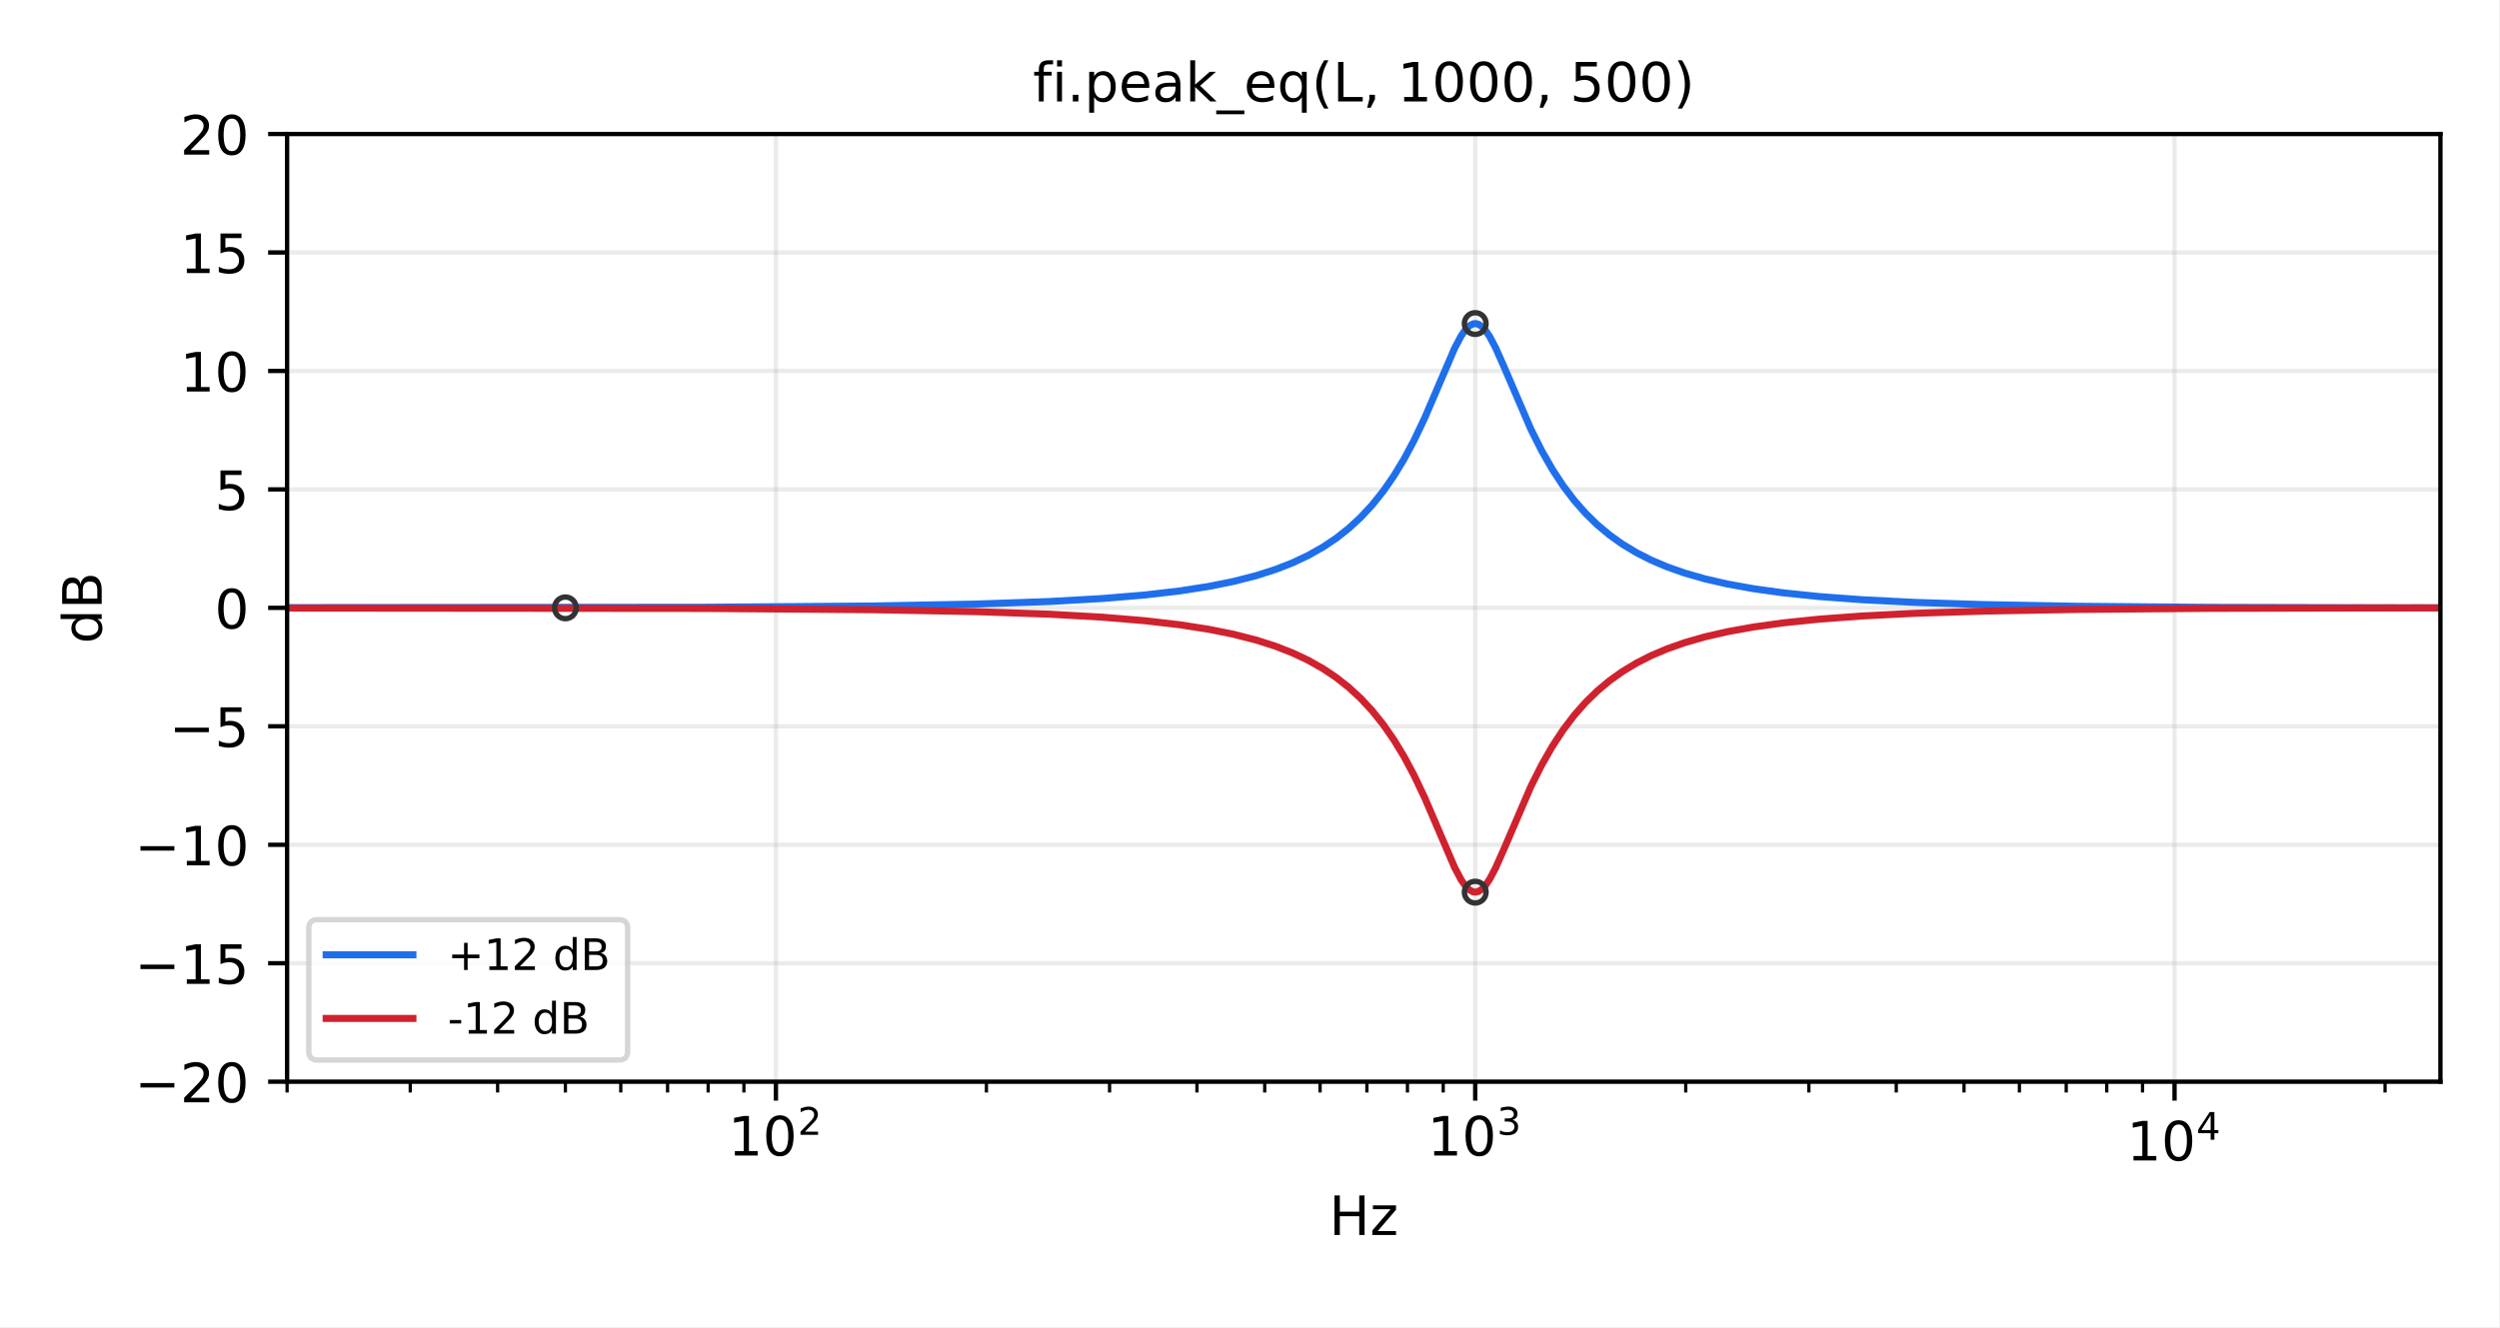
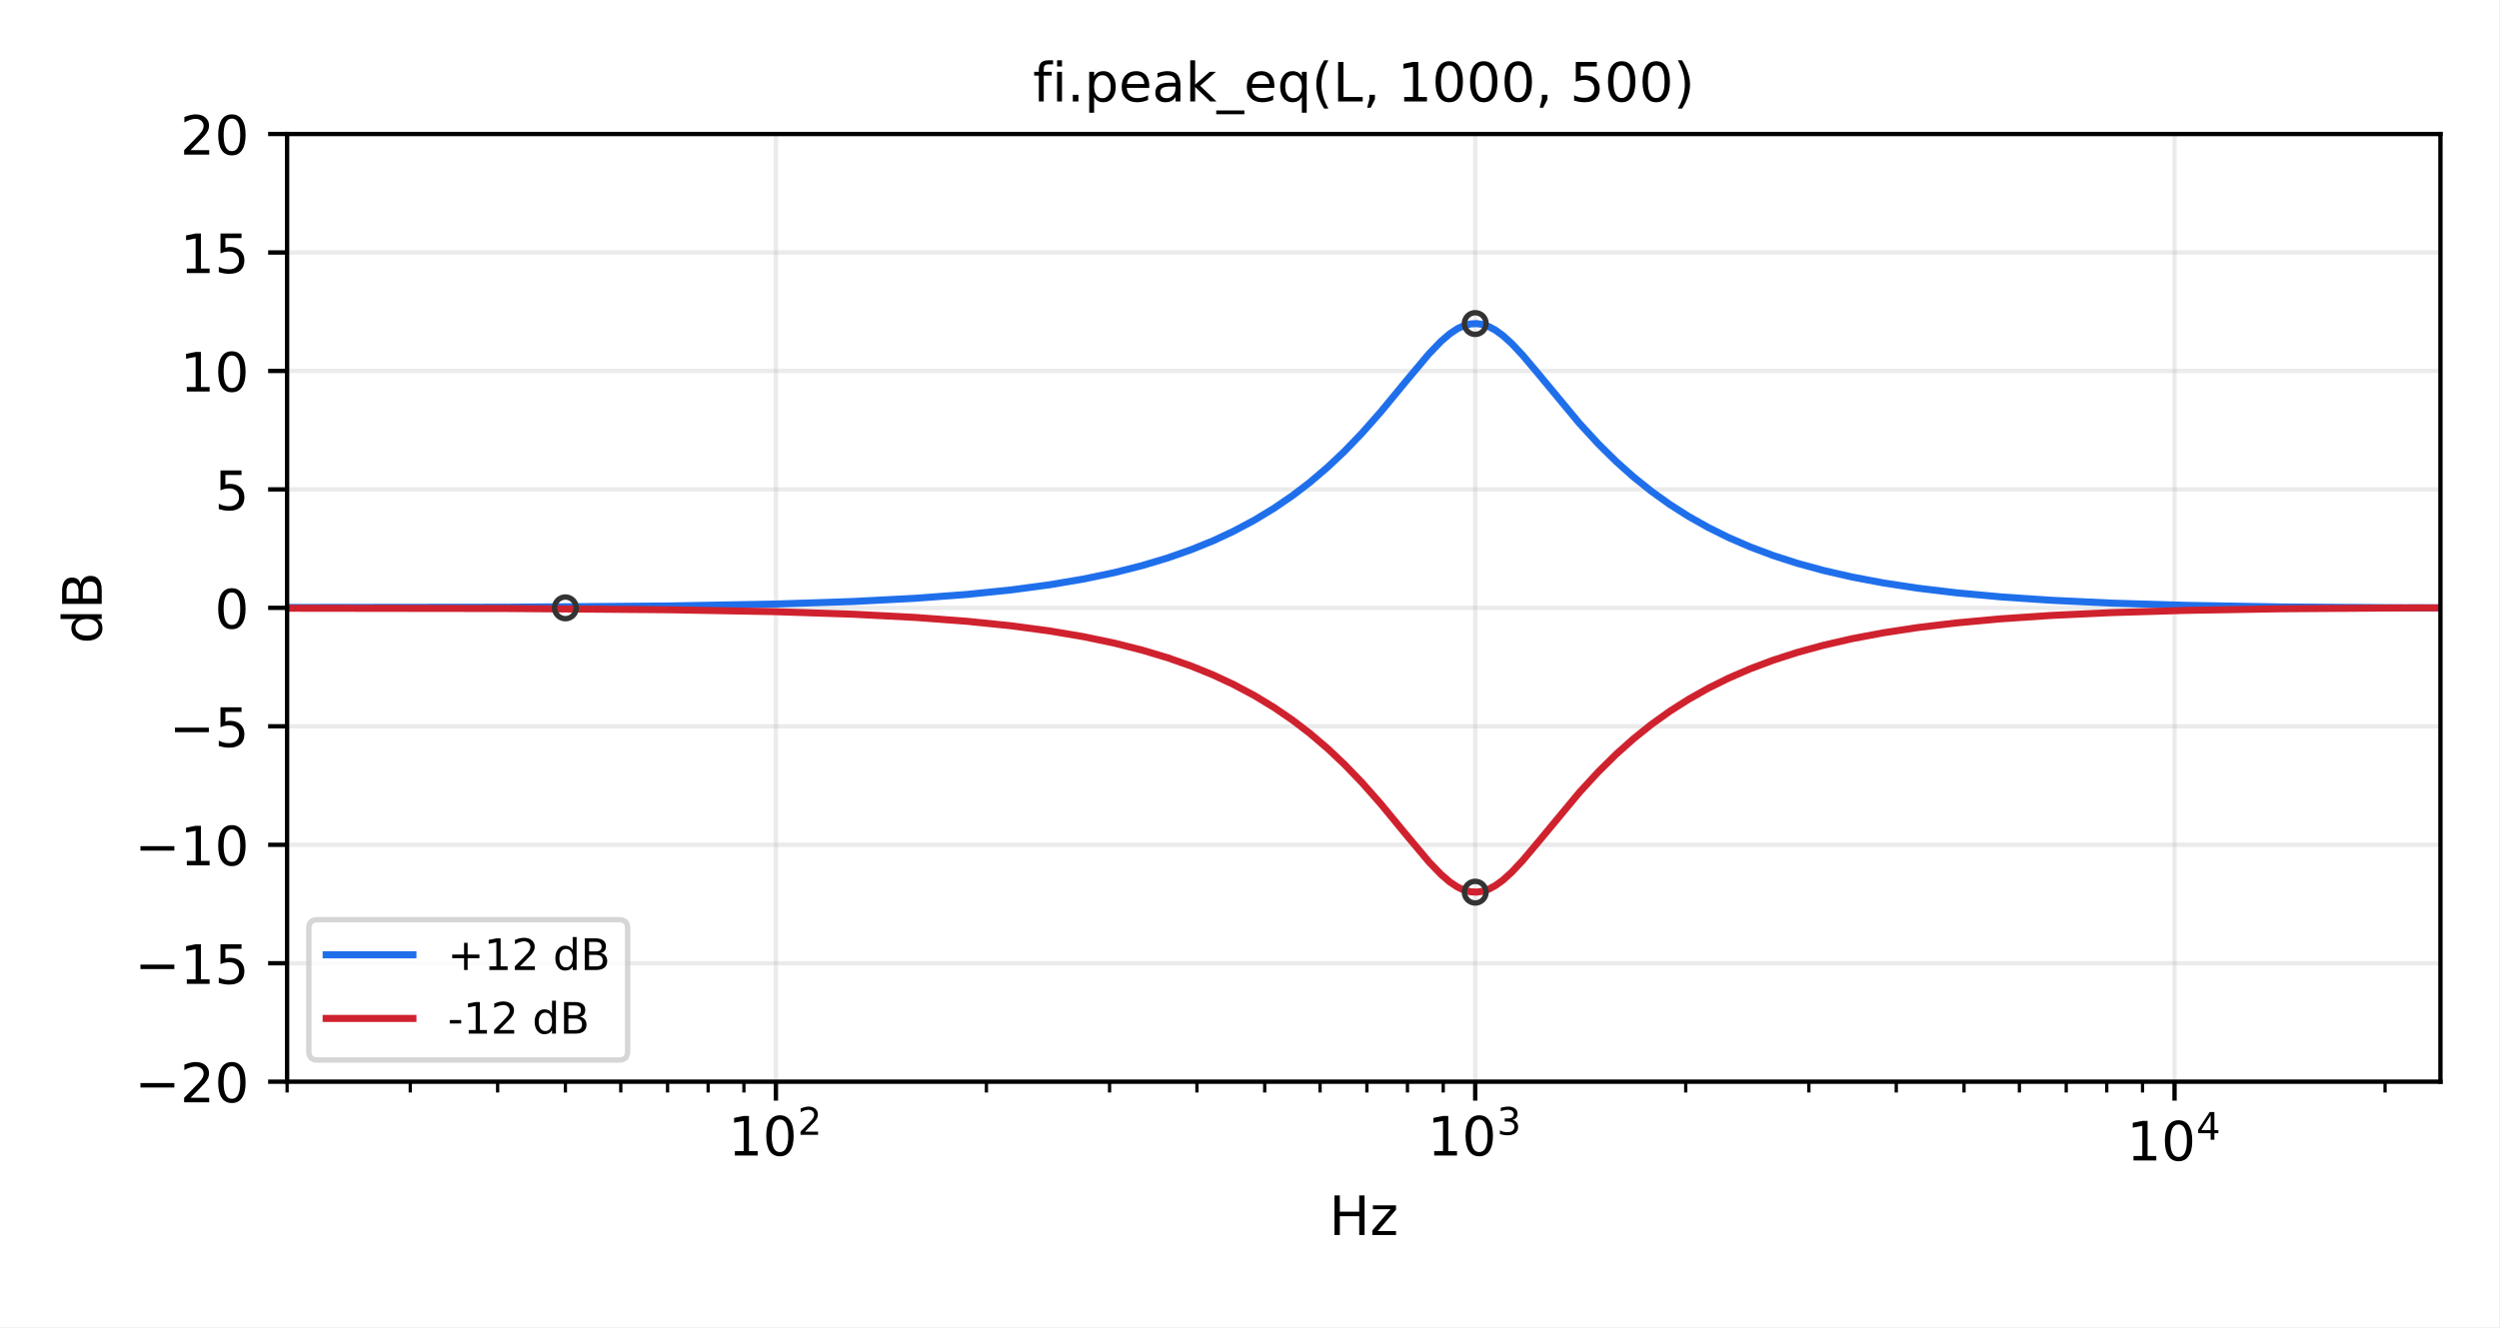
<svg xmlns="http://www.w3.org/2000/svg" xmlns:xlink="http://www.w3.org/1999/xlink" width="460.8pt" height="244.8pt" viewBox="0 0 460.8 244.8" version="1.1">
  <defs>
    <style type="text/css">*{stroke-linejoin: round; stroke-linecap: butt}</style>
  </defs>
  <g id="figure_1">
    <g id="patch_1">
      <path d="M 0 244.8  L 460.8 244.8  L 460.8 0  L 0 0  z " style="fill: #ffffff" />
    </g>
    <g id="axes_1">
      <g id="patch_2">
        <path d="M 52.94 199.528  L 450 199.528  L 450 24.72  L 52.94 24.72  z " style="fill: #ffffff" />
      </g>
      <g id="matplotlib.axis_1">
        <g id="xtick_1">
          <g id="line2d_1">
-             <path d="M 143.072 199.528  L 143.072 24.72  " clip-path="url(#pfdd521b127)" style="fill: none; stroke: #b0b0b0; stroke-opacity: 0.25; stroke-width: 0.8; stroke-linecap: square" />
+             <path d="M 143.072 199.528  L 143.072 24.72  " clip-path="url(#p9424a90fc6)" style="fill: none; stroke: #b0b0b0; stroke-opacity: 0.25; stroke-width: 0.8; stroke-linecap: square" />
          </g>
          <g id="line2d_2">
            <defs>
-               <path id="m6b1bea3e74" d="M 0 0  L 0 3.5  " style="stroke: #000000; stroke-width: 0.8" />
+               <path id="mc4ee2413a7" d="M 0 0  L 0 3.5  " style="stroke: #000000; stroke-width: 0.8" />
            </defs>
            <g>
-               <use xlink:href="#m6b1bea3e74" x="143.072" y="199.528" style="stroke: #000000; stroke-width: 0.8" />
+               <use xlink:href="#mc4ee2413a7" x="143.072" y="199.528" style="stroke: #000000; stroke-width: 0.8" />
            </g>
          </g>
          <g id="text_1">
            <g transform="translate(134.2721 214.1264)">
              <text>
                <tspan style="font: 10px 'DejaVu Sans'" x="0 6.362" y="-0.977">10</tspan>
                <tspan style="font: 7px 'DejaVu Sans'" x="12.82" y="-4.805">2</tspan>
              </text>
            </g>
          </g>
        </g>
        <g id="xtick_2">
          <g id="line2d_3">
-             <path d="M 272.022 199.528  L 272.022 24.72  " clip-path="url(#pfdd521b127)" style="fill: none; stroke: #b0b0b0; stroke-opacity: 0.25; stroke-width: 0.8; stroke-linecap: square" />
+             <path d="M 272.022 199.528  L 272.022 24.72  " clip-path="url(#p9424a90fc6)" style="fill: none; stroke: #b0b0b0; stroke-opacity: 0.25; stroke-width: 0.8; stroke-linecap: square" />
          </g>
          <g id="line2d_4">
            <g>
-               <use xlink:href="#m6b1bea3e74" x="272.022" y="199.528" style="stroke: #000000; stroke-width: 0.8" />
+               <use xlink:href="#mc4ee2413a7" x="272.022" y="199.528" style="stroke: #000000; stroke-width: 0.8" />
            </g>
          </g>
          <g id="text_2">
            <g transform="translate(263.2219 214.1264)">
              <text>
                <tspan style="font: 10px 'DejaVu Sans'" x="0 6.362" y="-0.977">10</tspan>
                <tspan style="font: 7px 'DejaVu Sans'" x="12.82" y="-4.805">3</tspan>
              </text>
            </g>
          </g>
        </g>
        <g id="xtick_3">
          <g id="line2d_5">
-             <path d="M 400.972 199.528  L 400.972 24.72  " clip-path="url(#pfdd521b127)" style="fill: none; stroke: #b0b0b0; stroke-opacity: 0.25; stroke-width: 0.8; stroke-linecap: square" />
+             <path d="M 400.972 199.528  L 400.972 24.72  " clip-path="url(#p9424a90fc6)" style="fill: none; stroke: #b0b0b0; stroke-opacity: 0.25; stroke-width: 0.8; stroke-linecap: square" />
          </g>
          <g id="line2d_6">
            <g>
-               <use xlink:href="#m6b1bea3e74" x="400.972" y="199.528" style="stroke: #000000; stroke-width: 0.8" />
+               <use xlink:href="#mc4ee2413a7" x="400.972" y="199.528" style="stroke: #000000; stroke-width: 0.8" />
            </g>
          </g>
          <g id="text_3">
            <g transform="translate(392.1718 214.1264)">
              <text>
                <tspan style="font: 10px 'DejaVu Sans'" x="0 6.362" y="-0.064">10</tspan>
                <tspan style="font: 7px 'DejaVu Sans'" x="12.82" y="-3.892">4</tspan>
              </text>
            </g>
          </g>
        </g>
        <g id="xtick_4">
          <g id="line2d_7">
            <defs>
-               <path id="m8a491975b0" d="M 0 0  L 0 2  " style="stroke: #000000; stroke-width: 0.6" />
+               <path id="m4027869cb9" d="M 0 0  L 0 2  " style="stroke: #000000; stroke-width: 0.6" />
            </defs>
            <g>
-               <use xlink:href="#m8a491975b0" x="52.94" y="199.528" style="stroke: #000000; stroke-width: 0.6" />
+               <use xlink:href="#m4027869cb9" x="52.94" y="199.528" style="stroke: #000000; stroke-width: 0.6" />
            </g>
          </g>
        </g>
        <g id="xtick_5">
          <g id="line2d_8">
            <g>
-               <use xlink:href="#m8a491975b0" x="75.647" y="199.528" style="stroke: #000000; stroke-width: 0.6" />
+               <use xlink:href="#m4027869cb9" x="75.647" y="199.528" style="stroke: #000000; stroke-width: 0.6" />
            </g>
          </g>
        </g>
        <g id="xtick_6">
          <g id="line2d_9">
            <g>
-               <use xlink:href="#m8a491975b0" x="91.758" y="199.528" style="stroke: #000000; stroke-width: 0.6" />
+               <use xlink:href="#m4027869cb9" x="91.758" y="199.528" style="stroke: #000000; stroke-width: 0.6" />
            </g>
          </g>
        </g>
        <g id="xtick_7">
          <g id="line2d_10">
            <g>
-               <use xlink:href="#m8a491975b0" x="104.254" y="199.528" style="stroke: #000000; stroke-width: 0.6" />
+               <use xlink:href="#m4027869cb9" x="104.254" y="199.528" style="stroke: #000000; stroke-width: 0.6" />
            </g>
          </g>
        </g>
        <g id="xtick_8">
          <g id="line2d_11">
            <g>
-               <use xlink:href="#m8a491975b0" x="114.465" y="199.528" style="stroke: #000000; stroke-width: 0.6" />
+               <use xlink:href="#m4027869cb9" x="114.465" y="199.528" style="stroke: #000000; stroke-width: 0.6" />
            </g>
          </g>
        </g>
        <g id="xtick_9">
          <g id="line2d_12">
            <g>
-               <use xlink:href="#m8a491975b0" x="123.097" y="199.528" style="stroke: #000000; stroke-width: 0.6" />
+               <use xlink:href="#m4027869cb9" x="123.097" y="199.528" style="stroke: #000000; stroke-width: 0.6" />
            </g>
          </g>
        </g>
        <g id="xtick_10">
          <g id="line2d_13">
            <g>
-               <use xlink:href="#m8a491975b0" x="130.576" y="199.528" style="stroke: #000000; stroke-width: 0.6" />
+               <use xlink:href="#m4027869cb9" x="130.576" y="199.528" style="stroke: #000000; stroke-width: 0.6" />
            </g>
          </g>
        </g>
        <g id="xtick_11">
          <g id="line2d_14">
            <g>
-               <use xlink:href="#m8a491975b0" x="137.172" y="199.528" style="stroke: #000000; stroke-width: 0.6" />
+               <use xlink:href="#m4027869cb9" x="137.172" y="199.528" style="stroke: #000000; stroke-width: 0.6" />
            </g>
          </g>
        </g>
        <g id="xtick_12">
          <g id="line2d_15">
            <g>
-               <use xlink:href="#m8a491975b0" x="181.89" y="199.528" style="stroke: #000000; stroke-width: 0.6" />
+               <use xlink:href="#m4027869cb9" x="181.89" y="199.528" style="stroke: #000000; stroke-width: 0.6" />
            </g>
          </g>
        </g>
        <g id="xtick_13">
          <g id="line2d_16">
            <g>
-               <use xlink:href="#m8a491975b0" x="204.597" y="199.528" style="stroke: #000000; stroke-width: 0.6" />
+               <use xlink:href="#m4027869cb9" x="204.597" y="199.528" style="stroke: #000000; stroke-width: 0.6" />
            </g>
          </g>
        </g>
        <g id="xtick_14">
          <g id="line2d_17">
            <g>
-               <use xlink:href="#m8a491975b0" x="220.708" y="199.528" style="stroke: #000000; stroke-width: 0.6" />
+               <use xlink:href="#m4027869cb9" x="220.708" y="199.528" style="stroke: #000000; stroke-width: 0.6" />
            </g>
          </g>
        </g>
        <g id="xtick_15">
          <g id="line2d_18">
            <g>
-               <use xlink:href="#m8a491975b0" x="233.204" y="199.528" style="stroke: #000000; stroke-width: 0.6" />
+               <use xlink:href="#m4027869cb9" x="233.204" y="199.528" style="stroke: #000000; stroke-width: 0.6" />
            </g>
          </g>
        </g>
        <g id="xtick_16">
          <g id="line2d_19">
            <g>
-               <use xlink:href="#m8a491975b0" x="243.415" y="199.528" style="stroke: #000000; stroke-width: 0.6" />
+               <use xlink:href="#m4027869cb9" x="243.415" y="199.528" style="stroke: #000000; stroke-width: 0.6" />
            </g>
          </g>
        </g>
        <g id="xtick_17">
          <g id="line2d_20">
            <g>
-               <use xlink:href="#m8a491975b0" x="252.047" y="199.528" style="stroke: #000000; stroke-width: 0.6" />
+               <use xlink:href="#m4027869cb9" x="252.047" y="199.528" style="stroke: #000000; stroke-width: 0.6" />
            </g>
          </g>
        </g>
        <g id="xtick_18">
          <g id="line2d_21">
            <g>
-               <use xlink:href="#m8a491975b0" x="259.525" y="199.528" style="stroke: #000000; stroke-width: 0.6" />
+               <use xlink:href="#m4027869cb9" x="259.525" y="199.528" style="stroke: #000000; stroke-width: 0.6" />
            </g>
          </g>
        </g>
        <g id="xtick_19">
          <g id="line2d_22">
            <g>
-               <use xlink:href="#m8a491975b0" x="266.122" y="199.528" style="stroke: #000000; stroke-width: 0.6" />
+               <use xlink:href="#m4027869cb9" x="266.122" y="199.528" style="stroke: #000000; stroke-width: 0.6" />
            </g>
          </g>
        </g>
        <g id="xtick_20">
          <g id="line2d_23">
            <g>
-               <use xlink:href="#m8a491975b0" x="310.84" y="199.528" style="stroke: #000000; stroke-width: 0.6" />
+               <use xlink:href="#m4027869cb9" x="310.84" y="199.528" style="stroke: #000000; stroke-width: 0.6" />
            </g>
          </g>
        </g>
        <g id="xtick_21">
          <g id="line2d_24">
            <g>
-               <use xlink:href="#m8a491975b0" x="333.547" y="199.528" style="stroke: #000000; stroke-width: 0.6" />
+               <use xlink:href="#m4027869cb9" x="333.547" y="199.528" style="stroke: #000000; stroke-width: 0.6" />
            </g>
          </g>
        </g>
        <g id="xtick_22">
          <g id="line2d_25">
            <g>
-               <use xlink:href="#m8a491975b0" x="349.658" y="199.528" style="stroke: #000000; stroke-width: 0.6" />
+               <use xlink:href="#m4027869cb9" x="349.658" y="199.528" style="stroke: #000000; stroke-width: 0.6" />
            </g>
          </g>
        </g>
        <g id="xtick_23">
          <g id="line2d_26">
            <g>
-               <use xlink:href="#m8a491975b0" x="362.154" y="199.528" style="stroke: #000000; stroke-width: 0.6" />
+               <use xlink:href="#m4027869cb9" x="362.154" y="199.528" style="stroke: #000000; stroke-width: 0.6" />
            </g>
          </g>
        </g>
        <g id="xtick_24">
          <g id="line2d_27">
            <g>
-               <use xlink:href="#m8a491975b0" x="372.364" y="199.528" style="stroke: #000000; stroke-width: 0.6" />
+               <use xlink:href="#m4027869cb9" x="372.364" y="199.528" style="stroke: #000000; stroke-width: 0.6" />
            </g>
          </g>
        </g>
        <g id="xtick_25">
          <g id="line2d_28">
            <g>
-               <use xlink:href="#m8a491975b0" x="380.997" y="199.528" style="stroke: #000000; stroke-width: 0.6" />
+               <use xlink:href="#m4027869cb9" x="380.997" y="199.528" style="stroke: #000000; stroke-width: 0.6" />
            </g>
          </g>
        </g>
        <g id="xtick_26">
          <g id="line2d_29">
            <g>
-               <use xlink:href="#m8a491975b0" x="388.475" y="199.528" style="stroke: #000000; stroke-width: 0.6" />
+               <use xlink:href="#m4027869cb9" x="388.475" y="199.528" style="stroke: #000000; stroke-width: 0.6" />
            </g>
          </g>
        </g>
        <g id="xtick_27">
          <g id="line2d_30">
            <g>
-               <use xlink:href="#m8a491975b0" x="395.071" y="199.528" style="stroke: #000000; stroke-width: 0.6" />
+               <use xlink:href="#m4027869cb9" x="395.071" y="199.528" style="stroke: #000000; stroke-width: 0.6" />
            </g>
          </g>
        </g>
        <g id="xtick_28">
          <g id="line2d_31">
            <g>
-               <use xlink:href="#m8a491975b0" x="439.79" y="199.528" style="stroke: #000000; stroke-width: 0.6" />
+               <use xlink:href="#m4027869cb9" x="439.79" y="199.528" style="stroke: #000000; stroke-width: 0.6" />
            </g>
          </g>
        </g>
        <g id="text_4">
          <text style="font: 10px 'DejaVu Sans', 'Bitstream Vera Sans', 'Computer Modern Sans Serif', 'Lucida Grande', 'Verdana', 'Geneva', 'Lucid', 'Arial', 'Helvetica', 'Avant Garde', sans-serif; text-anchor: middle" x="251.47" y="227.805" transform="rotate(-0 251.47 227.8046)">Hz</text>
        </g>
      </g>
      <g id="matplotlib.axis_2">
        <g id="ytick_1">
          <g id="line2d_32">
-             <path d="M 52.94 199.528  L 450 199.528  " clip-path="url(#pfdd521b127)" style="fill: none; stroke: #b0b0b0; stroke-opacity: 0.25; stroke-width: 0.8; stroke-linecap: square" />
+             <path d="M 52.94 199.528  L 450 199.528  " clip-path="url(#p9424a90fc6)" style="fill: none; stroke: #b0b0b0; stroke-opacity: 0.25; stroke-width: 0.8; stroke-linecap: square" />
          </g>
          <g id="line2d_33">
            <defs>
-               <path id="m631dbb8e55" d="M 0 0  L -3.5 0  " style="stroke: #000000; stroke-width: 0.8" />
+               <path id="m65cbce7aea" d="M 0 0  L -3.5 0  " style="stroke: #000000; stroke-width: 0.8" />
            </defs>
            <g>
-               <use xlink:href="#m631dbb8e55" x="52.94" y="199.528" style="stroke: #000000; stroke-width: 0.8" />
+               <use xlink:href="#m65cbce7aea" x="52.94" y="199.528" style="stroke: #000000; stroke-width: 0.8" />
            </g>
          </g>
          <g id="text_5">
            <text style="font: 10px 'DejaVu Sans', 'Bitstream Vera Sans', 'Computer Modern Sans Serif', 'Lucida Grande', 'Verdana', 'Geneva', 'Lucid', 'Arial', 'Helvetica', 'Avant Garde', sans-serif; text-anchor: end" x="45.94" y="203.327" transform="rotate(-0 45.94 203.3272)">−20</text>
          </g>
        </g>
        <g id="ytick_2">
          <g id="line2d_34">
-             <path d="M 52.94 177.677  L 450 177.677  " clip-path="url(#pfdd521b127)" style="fill: none; stroke: #b0b0b0; stroke-opacity: 0.25; stroke-width: 0.8; stroke-linecap: square" />
+             <path d="M 52.94 177.677  L 450 177.677  " clip-path="url(#p9424a90fc6)" style="fill: none; stroke: #b0b0b0; stroke-opacity: 0.25; stroke-width: 0.8; stroke-linecap: square" />
          </g>
          <g id="line2d_35">
            <g>
-               <use xlink:href="#m631dbb8e55" x="52.94" y="177.677" style="stroke: #000000; stroke-width: 0.8" />
+               <use xlink:href="#m65cbce7aea" x="52.94" y="177.677" style="stroke: #000000; stroke-width: 0.8" />
            </g>
          </g>
          <g id="text_6">
            <text style="font: 10px 'DejaVu Sans', 'Bitstream Vera Sans', 'Computer Modern Sans Serif', 'Lucida Grande', 'Verdana', 'Geneva', 'Lucid', 'Arial', 'Helvetica', 'Avant Garde', sans-serif; text-anchor: end" x="45.94" y="181.476" transform="rotate(-0 45.94 181.4762)">−15</text>
          </g>
        </g>
        <g id="ytick_3">
          <g id="line2d_36">
-             <path d="M 52.94 155.826  L 450 155.826  " clip-path="url(#pfdd521b127)" style="fill: none; stroke: #b0b0b0; stroke-opacity: 0.25; stroke-width: 0.8; stroke-linecap: square" />
+             <path d="M 52.94 155.826  L 450 155.826  " clip-path="url(#p9424a90fc6)" style="fill: none; stroke: #b0b0b0; stroke-opacity: 0.25; stroke-width: 0.8; stroke-linecap: square" />
          </g>
          <g id="line2d_37">
            <g>
-               <use xlink:href="#m631dbb8e55" x="52.94" y="155.826" style="stroke: #000000; stroke-width: 0.8" />
+               <use xlink:href="#m65cbce7aea" x="52.94" y="155.826" style="stroke: #000000; stroke-width: 0.8" />
            </g>
          </g>
          <g id="text_7">
            <text style="font: 10px 'DejaVu Sans', 'Bitstream Vera Sans', 'Computer Modern Sans Serif', 'Lucida Grande', 'Verdana', 'Geneva', 'Lucid', 'Arial', 'Helvetica', 'Avant Garde', sans-serif; text-anchor: end" x="45.94" y="159.625" transform="rotate(-0 45.94 159.6252)">−10</text>
          </g>
        </g>
        <g id="ytick_4">
          <g id="line2d_38">
-             <path d="M 52.94 133.975  L 450 133.975  " clip-path="url(#pfdd521b127)" style="fill: none; stroke: #b0b0b0; stroke-opacity: 0.25; stroke-width: 0.8; stroke-linecap: square" />
+             <path d="M 52.94 133.975  L 450 133.975  " clip-path="url(#p9424a90fc6)" style="fill: none; stroke: #b0b0b0; stroke-opacity: 0.25; stroke-width: 0.8; stroke-linecap: square" />
          </g>
          <g id="line2d_39">
            <g>
-               <use xlink:href="#m631dbb8e55" x="52.94" y="133.975" style="stroke: #000000; stroke-width: 0.8" />
+               <use xlink:href="#m65cbce7aea" x="52.94" y="133.975" style="stroke: #000000; stroke-width: 0.8" />
            </g>
          </g>
          <g id="text_8">
            <text style="font: 10px 'DejaVu Sans', 'Bitstream Vera Sans', 'Computer Modern Sans Serif', 'Lucida Grande', 'Verdana', 'Geneva', 'Lucid', 'Arial', 'Helvetica', 'Avant Garde', sans-serif; text-anchor: end" x="45.94" y="137.774" transform="rotate(-0 45.94 137.7742)">−5</text>
          </g>
        </g>
        <g id="ytick_5">
          <g id="line2d_40">
-             <path d="M 52.94 112.124  L 450 112.124  " clip-path="url(#pfdd521b127)" style="fill: none; stroke: #b0b0b0; stroke-opacity: 0.25; stroke-width: 0.8; stroke-linecap: square" />
+             <path d="M 52.94 112.124  L 450 112.124  " clip-path="url(#p9424a90fc6)" style="fill: none; stroke: #b0b0b0; stroke-opacity: 0.25; stroke-width: 0.8; stroke-linecap: square" />
          </g>
          <g id="line2d_41">
            <g>
-               <use xlink:href="#m631dbb8e55" x="52.94" y="112.124" style="stroke: #000000; stroke-width: 0.8" />
+               <use xlink:href="#m65cbce7aea" x="52.94" y="112.124" style="stroke: #000000; stroke-width: 0.8" />
            </g>
          </g>
          <g id="text_9">
            <text style="font: 10px 'DejaVu Sans', 'Bitstream Vera Sans', 'Computer Modern Sans Serif', 'Lucida Grande', 'Verdana', 'Geneva', 'Lucid', 'Arial', 'Helvetica', 'Avant Garde', sans-serif; text-anchor: end" x="45.94" y="115.923" transform="rotate(-0 45.94 115.9232)">0</text>
          </g>
        </g>
        <g id="ytick_6">
          <g id="line2d_42">
-             <path d="M 52.94 90.273  L 450 90.273  " clip-path="url(#pfdd521b127)" style="fill: none; stroke: #b0b0b0; stroke-opacity: 0.25; stroke-width: 0.8; stroke-linecap: square" />
+             <path d="M 52.94 90.273  L 450 90.273  " clip-path="url(#p9424a90fc6)" style="fill: none; stroke: #b0b0b0; stroke-opacity: 0.25; stroke-width: 0.8; stroke-linecap: square" />
          </g>
          <g id="line2d_43">
            <g>
-               <use xlink:href="#m631dbb8e55" x="52.94" y="90.273" style="stroke: #000000; stroke-width: 0.8" />
+               <use xlink:href="#m65cbce7aea" x="52.94" y="90.273" style="stroke: #000000; stroke-width: 0.8" />
            </g>
          </g>
          <g id="text_10">
            <text style="font: 10px 'DejaVu Sans', 'Bitstream Vera Sans', 'Computer Modern Sans Serif', 'Lucida Grande', 'Verdana', 'Geneva', 'Lucid', 'Arial', 'Helvetica', 'Avant Garde', sans-serif; text-anchor: end" x="45.94" y="94.072" transform="rotate(-0 45.94 94.07222)">5</text>
          </g>
        </g>
        <g id="ytick_7">
          <g id="line2d_44">
-             <path d="M 52.94 68.422  L 450 68.422  " clip-path="url(#pfdd521b127)" style="fill: none; stroke: #b0b0b0; stroke-opacity: 0.25; stroke-width: 0.8; stroke-linecap: square" />
+             <path d="M 52.94 68.422  L 450 68.422  " clip-path="url(#p9424a90fc6)" style="fill: none; stroke: #b0b0b0; stroke-opacity: 0.25; stroke-width: 0.8; stroke-linecap: square" />
          </g>
          <g id="line2d_45">
            <g>
-               <use xlink:href="#m631dbb8e55" x="52.94" y="68.422" style="stroke: #000000; stroke-width: 0.8" />
+               <use xlink:href="#m65cbce7aea" x="52.94" y="68.422" style="stroke: #000000; stroke-width: 0.8" />
            </g>
          </g>
          <g id="text_11">
            <text style="font: 10px 'DejaVu Sans', 'Bitstream Vera Sans', 'Computer Modern Sans Serif', 'Lucida Grande', 'Verdana', 'Geneva', 'Lucid', 'Arial', 'Helvetica', 'Avant Garde', sans-serif; text-anchor: end" x="45.94" y="72.221" transform="rotate(-0 45.94 72.22122)">10</text>
          </g>
        </g>
        <g id="ytick_8">
          <g id="line2d_46">
-             <path d="M 52.94 46.571  L 450 46.571  " clip-path="url(#pfdd521b127)" style="fill: none; stroke: #b0b0b0; stroke-opacity: 0.25; stroke-width: 0.8; stroke-linecap: square" />
+             <path d="M 52.94 46.571  L 450 46.571  " clip-path="url(#p9424a90fc6)" style="fill: none; stroke: #b0b0b0; stroke-opacity: 0.25; stroke-width: 0.8; stroke-linecap: square" />
          </g>
          <g id="line2d_47">
            <g>
-               <use xlink:href="#m631dbb8e55" x="52.94" y="46.571" style="stroke: #000000; stroke-width: 0.8" />
+               <use xlink:href="#m65cbce7aea" x="52.94" y="46.571" style="stroke: #000000; stroke-width: 0.8" />
            </g>
          </g>
          <g id="text_12">
            <text style="font: 10px 'DejaVu Sans', 'Bitstream Vera Sans', 'Computer Modern Sans Serif', 'Lucida Grande', 'Verdana', 'Geneva', 'Lucid', 'Arial', 'Helvetica', 'Avant Garde', sans-serif; text-anchor: end" x="45.94" y="50.37" transform="rotate(-0 45.94 50.37022)">15</text>
          </g>
        </g>
        <g id="ytick_9">
          <g id="line2d_48">
-             <path d="M 52.94 24.72  L 450 24.72  " clip-path="url(#pfdd521b127)" style="fill: none; stroke: #b0b0b0; stroke-opacity: 0.25; stroke-width: 0.8; stroke-linecap: square" />
+             <path d="M 52.94 24.72  L 450 24.72  " clip-path="url(#p9424a90fc6)" style="fill: none; stroke: #b0b0b0; stroke-opacity: 0.25; stroke-width: 0.8; stroke-linecap: square" />
          </g>
          <g id="line2d_49">
            <g>
-               <use xlink:href="#m631dbb8e55" x="52.94" y="24.72" style="stroke: #000000; stroke-width: 0.8" />
+               <use xlink:href="#m65cbce7aea" x="52.94" y="24.72" style="stroke: #000000; stroke-width: 0.8" />
            </g>
          </g>
          <g id="text_13">
            <text style="font: 10px 'DejaVu Sans', 'Bitstream Vera Sans', 'Computer Modern Sans Serif', 'Lucida Grande', 'Verdana', 'Geneva', 'Lucid', 'Arial', 'Helvetica', 'Avant Garde', sans-serif; text-anchor: end" x="45.94" y="28.519" transform="rotate(-0 45.94 28.51922)">20</text>
          </g>
        </g>
        <g id="text_14">
          <text style="font: 10px 'DejaVu Sans', 'Bitstream Vera Sans', 'Computer Modern Sans Serif', 'Lucida Grande', 'Verdana', 'Geneva', 'Lucid', 'Arial', 'Helvetica', 'Avant Garde', sans-serif; text-anchor: middle" x="18.756" y="112.124" transform="rotate(-90 18.75562 112.124)">dB</text>
        </g>
      </g>
      <g id="line2d_50">
-         <path d="M -1 112.123  L 129.943 112.012  L 160.986 111.78  L 179.999 111.426  L 193.504 110.954  L 203.269 110.402  L 211.096 109.751  L 217.529 109.004  L 222.906 108.168  L 227.449 107.253  L 231.652 106.176  L 235.245 105.025  L 238.323 103.821  L 241.24 102.445  L 244.013 100.875  L 246.396 99.273  L 248.683 97.472  L 250.879 95.448  L 252.993 93.18  L 255.029 90.645  L 256.994 87.82  L 258.893 84.693  L 260.729 81.259  L 262.701 77.112  L 265.165 71.368  L 268.232 64.216  L 269.448 61.928  L 270.3 60.724  L 270.973 60.076  L 271.638 59.735  L 272.131 59.686  L 272.62 59.811  L 273.266 60.234  L 273.904 60.921  L 274.692 62.088  L 275.776 64.146  L 277.29 67.554  L 282.287 79.179  L 284.299 83.181  L 286.242 86.575  L 288.242 89.62  L 290.292 92.321  L 292.383 94.696  L 294.51 96.773  L 296.769 98.666  L 299.144 100.362  L 301.713 101.916  L 304.445 103.306  L 307.4 104.562  L 310.703 105.722  L 314.363 106.77  L 318.519 107.724  L 323.314 108.59  L 328.872 109.36  L 335.429 110.038  L 343.355 110.625  L 353.181 111.12  L 365.755 111.521  L 382.721 111.825  L 407.568 112.031  L 448.686 112.124  L 450 112.124  L 450 112.124  " clip-path="url(#pfdd521b127)" style="fill: none; stroke: #1f6feb; stroke-width: 1.3; stroke-linecap: square" />
+         <path d="M -1 112.12  L 93.162 112.005  L 123.347 111.775  L 142.853 111.424  L 157.292 110.952  L 168.761 110.36  L 178.276 109.649  L 186.406 108.82  L 193.504 107.872  L 199.803 106.807  L 205.465 105.626  L 210.607 104.328  L 215.315 102.916  L 219.659 101.389  L 223.689 99.749  L 227.449 97.996  L 231.313 95.939  L 234.927 93.747  L 238.323 91.425  L 241.524 88.976  L 244.819 86.166  L 247.931 83.226  L 251.118 79.916  L 254.583 75.993  L 259.306 70.259  L 263.471 65.29  L 265.719 62.954  L 267.348 61.558  L 268.757 60.623  L 269.961 60.063  L 271.14 59.752  L 272.295 59.688  L 273.426 59.86  L 274.535 60.245  L 275.776 60.916  L 277.14 61.91  L 278.764 63.382  L 280.764 65.514  L 283.77 69.087  L 291.231 78.081  L 294.729 81.883  L 298.021 85.132  L 301.228 87.99  L 304.537 90.641  L 307.921 93.062  L 311.357 95.249  L 314.976 97.288  L 318.733 99.151  L 322.72 100.878  L 326.937 102.46  L 331.429 103.908  L 336.269 105.232  L 341.535 106.439  L 347.298 107.526  L 353.641 108.494  L 360.77 109.35  L 368.867 110.094  L 378.251 110.726  L 389.418 111.249  L 403.186 111.661  L 420.944 111.958  L 444.222 112.117  L 450 112.124  L 450 112.124  " clip-path="url(#p9424a90fc6)" style="fill: none; stroke: #1f6feb; stroke-width: 1.3; stroke-linecap: square" />
      </g>
      <g id="line2d_51">
-         <path d="M -1 112.125  L 129.943 112.236  L 160.986 112.468  L 179.999 112.822  L 193.504 113.294  L 203.269 113.846  L 211.096 114.497  L 217.529 115.244  L 222.906 116.08  L 227.449 116.995  L 231.652 118.072  L 235.245 119.223  L 238.323 120.427  L 241.24 121.803  L 244.013 123.373  L 246.396 124.975  L 248.683 126.776  L 250.879 128.8  L 252.993 131.068  L 255.029 133.603  L 256.994 136.428  L 258.893 139.555  L 260.729 142.989  L 262.701 147.136  L 265.165 152.88  L 268.232 160.032  L 269.448 162.32  L 270.3 163.524  L 270.973 164.172  L 271.638 164.513  L 272.131 164.562  L 272.62 164.437  L 273.266 164.014  L 273.904 163.327  L 274.692 162.16  L 275.776 160.102  L 277.29 156.694  L 282.287 145.069  L 284.299 141.067  L 286.242 137.673  L 288.242 134.628  L 290.292 131.927  L 292.383 129.552  L 294.51 127.475  L 296.769 125.582  L 299.144 123.886  L 301.713 122.332  L 304.445 120.942  L 307.4 119.686  L 310.703 118.526  L 314.363 117.478  L 318.519 116.524  L 323.314 115.658  L 328.872 114.888  L 335.429 114.21  L 343.355 113.623  L 353.181 113.128  L 365.755 112.727  L 382.721 112.423  L 407.568 112.217  L 448.686 112.124  L 450 112.124  L 450 112.124  " clip-path="url(#pfdd521b127)" style="fill: none; stroke: #cf222e; stroke-width: 1.3; stroke-linecap: square" />
+         <path d="M -1 112.128  L 93.162 112.243  L 123.347 112.473  L 142.853 112.824  L 157.292 113.296  L 168.761 113.888  L 178.276 114.599  L 186.406 115.428  L 193.504 116.376  L 199.803 117.441  L 205.465 118.622  L 210.607 119.92  L 215.315 121.332  L 219.659 122.859  L 223.689 124.499  L 227.449 126.252  L 231.313 128.309  L 234.927 130.501  L 238.323 132.823  L 241.524 135.272  L 244.819 138.082  L 247.931 141.022  L 251.118 144.332  L 254.583 148.255  L 259.306 153.989  L 263.471 158.958  L 265.719 161.294  L 267.348 162.69  L 268.757 163.625  L 269.961 164.185  L 271.14 164.496  L 272.295 164.56  L 273.426 164.388  L 274.535 164.003  L 275.776 163.332  L 277.14 162.338  L 278.764 160.866  L 280.764 158.734  L 283.77 155.161  L 291.231 146.167  L 294.729 142.365  L 298.021 139.116  L 301.228 136.258  L 304.537 133.607  L 307.921 131.186  L 311.357 128.999  L 314.976 126.96  L 318.733 125.097  L 322.72 123.37  L 326.937 121.788  L 331.429 120.34  L 336.269 119.016  L 341.535 117.809  L 347.298 116.722  L 353.641 115.754  L 360.77 114.898  L 368.867 114.154  L 378.251 113.522  L 389.418 112.999  L 403.186 112.587  L 420.944 112.29  L 444.222 112.131  L 450 112.124  L 450 112.124  " clip-path="url(#p9424a90fc6)" style="fill: none; stroke: #cf222e; stroke-width: 1.3; stroke-linecap: square" />
      </g>
      <g id="patch_3">
        <path d="M 52.94 199.528  L 52.94 24.72  " style="fill: none; stroke: #000000; stroke-width: 0.8; stroke-linejoin: miter; stroke-linecap: square" />
      </g>
      <g id="patch_4">
        <path d="M 450 199.528  L 450 24.72  " style="fill: none; stroke: #000000; stroke-width: 0.8; stroke-linejoin: miter; stroke-linecap: square" />
      </g>
      <g id="patch_5">
        <path d="M 52.94 199.528  L 450 199.528  " style="fill: none; stroke: #000000; stroke-width: 0.8; stroke-linejoin: miter; stroke-linecap: square" />
      </g>
      <g id="patch_6">
        <path d="M 52.94 24.72  L 450 24.72  " style="fill: none; stroke: #000000; stroke-width: 0.8; stroke-linejoin: miter; stroke-linecap: square" />
      </g>
      <g id="text_15">
        <text style="font: 10px 'DejaVu Sans', 'Bitstream Vera Sans', 'Computer Modern Sans Serif', 'Lucida Grande', 'Verdana', 'Geneva', 'Lucid', 'Arial', 'Helvetica', 'Avant Garde', sans-serif; text-anchor: middle" x="251.47" y="18.72" transform="rotate(-0 251.47 18.72)">fi.peak_eq(L, 1000, 500)</text>
      </g>
      <g id="line2d_52">
        <defs>
-           <path id="mb5eebb8bd8" d="M 0 2  C 0.53 2 1.039 1.789 1.414 1.414  C 1.789 1.039 2 0.53 2 0  C 2 -0.53 1.789 -1.039 1.414 -1.414  C 1.039 -1.789 0.53 -2 0 -2  C -0.53 -2 -1.039 -1.789 -1.414 -1.414  C -1.789 -1.039 -2 -0.53 -2 0  C -2 0.53 -1.789 1.039 -1.414 1.414  C -1.039 1.789 -0.53 2 0 2  z " style="stroke: #333333" />
+           <path id="m3362371f64" d="M 0 2  C 0.53 2 1.039 1.789 1.414 1.414  C 1.789 1.039 2 0.53 2 0  C 2 -0.53 1.789 -1.039 1.414 -1.414  C 1.039 -1.789 0.53 -2 0 -2  C -0.53 -2 -1.039 -1.789 -1.414 -1.414  C -1.789 -1.039 -2 -0.53 -2 0  C -2 0.53 -1.789 1.039 -1.414 1.414  C -1.039 1.789 -0.53 2 0 2  z " style="stroke: #333333" />
        </defs>
-         <g clip-path="url(#pfdd521b127)">
-           <use xlink:href="#mb5eebb8bd8" x="272.022" y="59.682" style="fill-opacity: 0; stroke: #333333" />
+         <g clip-path="url(#p9424a90fc6)">
+           <use xlink:href="#m3362371f64" x="272.022" y="59.682" style="fill-opacity: 0; stroke: #333333" />
        </g>
      </g>
      <g id="line2d_53">
-         <g clip-path="url(#pfdd521b127)">
-           <use xlink:href="#mb5eebb8bd8" x="272.022" y="164.566" style="fill-opacity: 0; stroke: #333333" />
+         <g clip-path="url(#p9424a90fc6)">
+           <use xlink:href="#m3362371f64" x="272.022" y="164.566" style="fill-opacity: 0; stroke: #333333" />
        </g>
      </g>
      <g id="line2d_54">
-         <g clip-path="url(#pfdd521b127)">
-           <use xlink:href="#mb5eebb8bd8" x="104.254" y="112.124" style="fill-opacity: 0; stroke: #333333" />
+         <g clip-path="url(#p9424a90fc6)">
+           <use xlink:href="#m3362371f64" x="104.254" y="112.124" style="fill-opacity: 0; stroke: #333333" />
        </g>
      </g>
      <g id="legend_1">
        <g id="patch_7">
          <path d="M 58.54 195.528  L 114.134 195.528  Q 115.734 195.528 115.734 193.928  L 115.734 171.243  Q 115.734 169.643 114.134 169.643  L 58.54 169.643  Q 56.94 169.643 56.94 171.243  L 56.94 193.928  Q 56.94 195.528 58.54 195.528  z " style="fill: #ffffff; opacity: 0.8; stroke: #cccccc; stroke-linejoin: miter" />
        </g>
        <g id="line2d_55">
          <path d="M 60.14 176.122  L 68.14 176.122  L 76.14 176.122  " style="fill: none; stroke: #1f6feb; stroke-width: 1.3; stroke-linecap: square" />
        </g>
        <g id="text_16">
          <text style="font: 8px 'DejaVu Sans', 'Bitstream Vera Sans', 'Computer Modern Sans Serif', 'Lucida Grande', 'Verdana', 'Geneva', 'Lucid', 'Arial', 'Helvetica', 'Avant Garde', sans-serif; text-anchor: start" x="82.54" y="178.922" transform="rotate(-0 82.54 178.9218)">+12 dB</text>
        </g>
        <g id="line2d_56">
          <path d="M 60.14 187.864  L 68.14 187.864  L 76.14 187.864  " style="fill: none; stroke: #cf222e; stroke-width: 1.3; stroke-linecap: square" />
        </g>
        <g id="text_17">
          <text style="font: 8px 'DejaVu Sans', 'Bitstream Vera Sans', 'Computer Modern Sans Serif', 'Lucida Grande', 'Verdana', 'Geneva', 'Lucid', 'Arial', 'Helvetica', 'Avant Garde', sans-serif; text-anchor: start" x="82.54" y="190.664" transform="rotate(-0 82.54 190.6643)">-12 dB</text>
        </g>
      </g>
    </g>
  </g>
  <defs>
-     <clipPath id="pfdd521b127">
+     <clipPath id="p9424a90fc6">
      <rect x="52.94" y="24.72" width="397.06" height="174.808" />
    </clipPath>
  </defs>
</svg>
